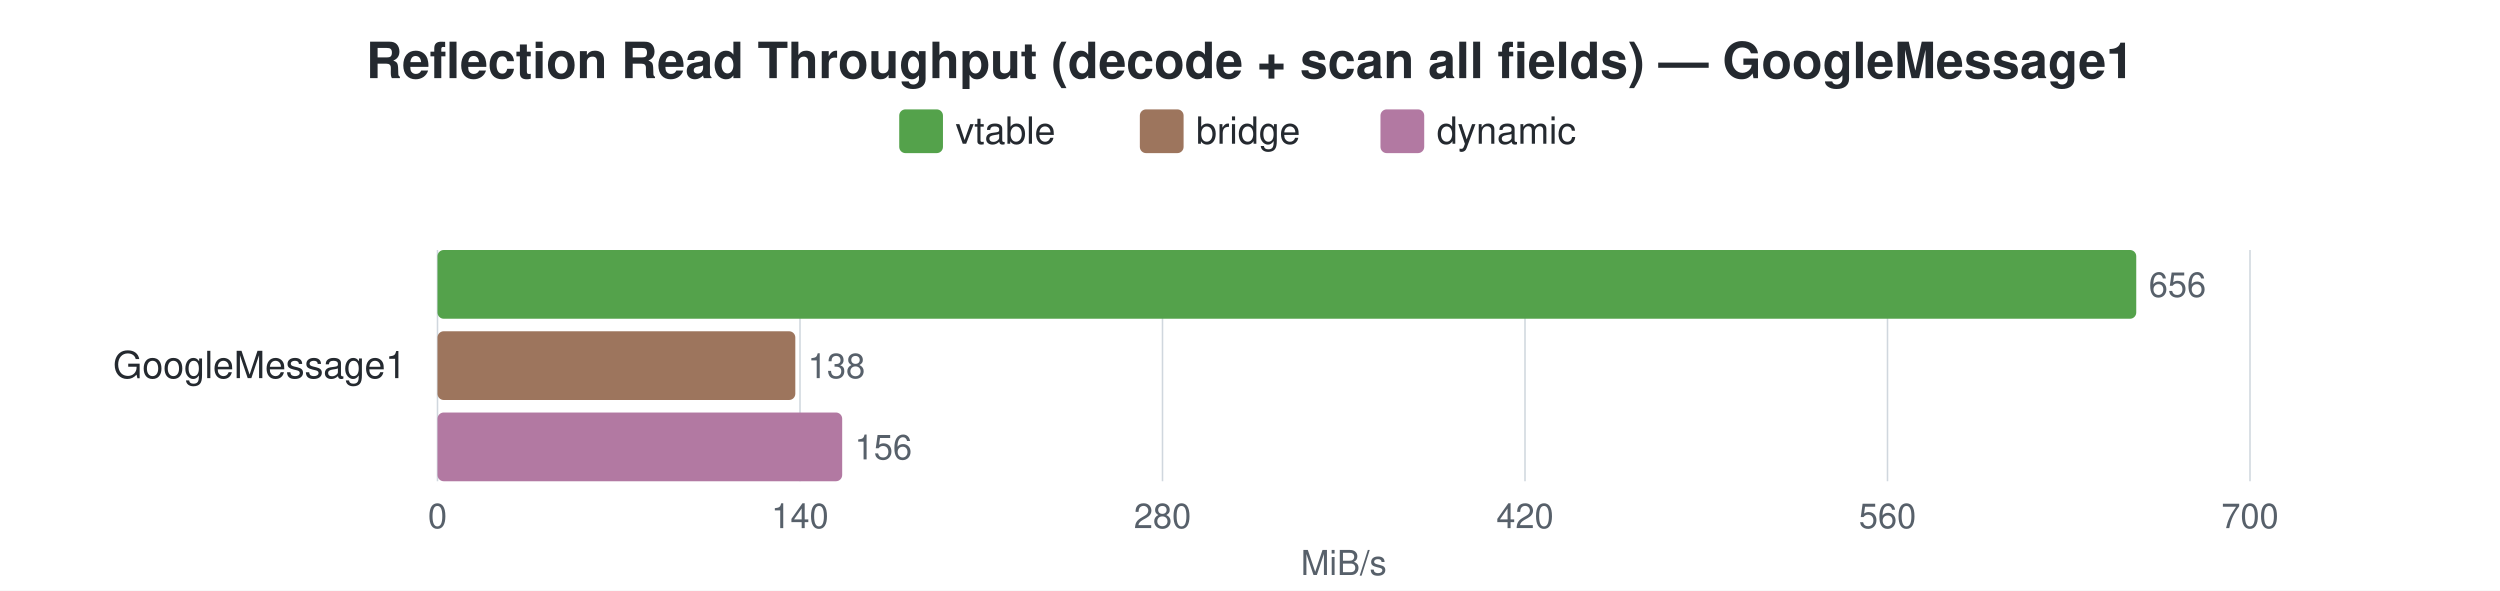
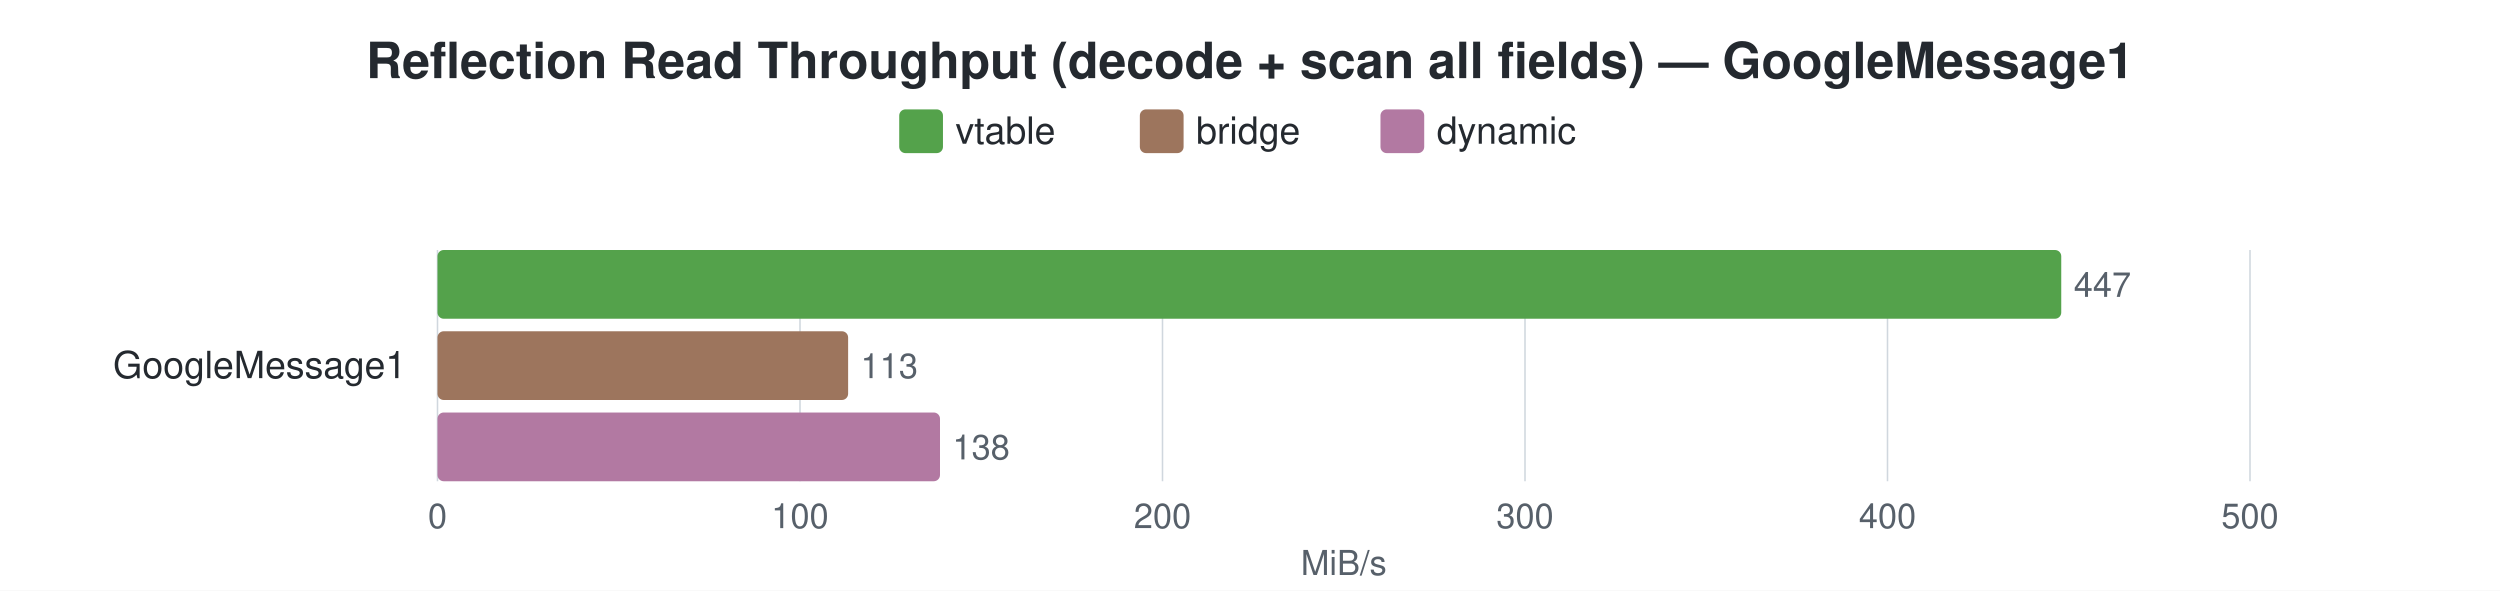
<svg xmlns="http://www.w3.org/2000/svg" width="800" height="189" viewBox="0 0 800 189">
  <style>
    text { font-family: -apple-system, BlinkMacSystemFont, "Segoe UI", Helvetica, Arial, sans-serif; }
    .title { font-size: 16px; font-weight: 600; fill: #24292f; }
    .label { font-size: 12px; fill: #24292f; }
    .value { font-size: 11px; fill: #57606a; }
    .axis-label { font-size: 11px; fill: #57606a; }
    .legend-text { font-size: 12px; fill: #24292f; }
    .grid { stroke: #d0d7de; stroke-width: 0.5; }
  </style>
  <rect width="100%" height="100%" fill="white" />
  <text x="400.0" y="25" text-anchor="middle" class="title">Reflection Read Throughput (decode + scan all fields) — GoogleMessage1</text>
  <rect x="287.75" y="35" width="14" height="14" rx="2" fill="#54A24B" />
  <text x="305.75" y="46" class="legend-text">vtable</text>
  <rect x="364.75" y="35" width="14" height="14" rx="2" fill="#9D755D" />
  <text x="382.75" y="46" class="legend-text">bridge</text>
  <rect x="441.75" y="35" width="14" height="14" rx="2" fill="#B279A2" />
  <text x="459.75" y="46" class="legend-text">dynamic</text>
  <line x1="140.0" y1="80" x2="140.0" y2="154" class="grid" />
  <text x="140.0" y="169" text-anchor="middle" class="axis-label">0</text>
  <line x1="256.0" y1="80" x2="256.0" y2="154" class="grid" />
-   <text x="256.0" y="169" text-anchor="middle" class="axis-label">140</text>
+   <text x="256.0" y="169" text-anchor="middle" class="axis-label">100</text>
  <line x1="372.0" y1="80" x2="372.0" y2="154" class="grid" />
-   <text x="372.0" y="169" text-anchor="middle" class="axis-label">280</text>
+   <text x="372.0" y="169" text-anchor="middle" class="axis-label">200</text>
  <line x1="488.0" y1="80" x2="488.0" y2="154" class="grid" />
-   <text x="488.0" y="169" text-anchor="middle" class="axis-label">420</text>
+   <text x="488.0" y="169" text-anchor="middle" class="axis-label">300</text>
  <line x1="604.0" y1="80" x2="604.0" y2="154" class="grid" />
-   <text x="604.0" y="169" text-anchor="middle" class="axis-label">560</text>
+   <text x="604.0" y="169" text-anchor="middle" class="axis-label">400</text>
  <line x1="720.0" y1="80" x2="720.0" y2="154" class="grid" />
-   <text x="720.0" y="169" text-anchor="middle" class="axis-label">700</text>
+   <text x="720.0" y="169" text-anchor="middle" class="axis-label">500</text>
  <text x="430.0" y="184" text-anchor="middle" class="axis-label">MiB/s</text>
  <text x="130" y="121.0" text-anchor="end" class="label">GoogleMessage1</text>
-   <rect x="140" y="80.0" width="543.6" height="22" rx="2" fill="#54A24B" />
-   <text x="687.6" y="95.0" class="value">656</text>
-   <rect x="140" y="106.0" width="114.5" height="22" rx="2" fill="#9D755D" />
-   <text x="258.5" y="121.0" class="value">138</text>
-   <rect x="140" y="132.0" width="129.5" height="22" rx="2" fill="#B279A2" />
-   <text x="273.5" y="147.0" class="value">156</text>
+   <rect x="140" y="80.0" width="519.6" height="22" rx="2" fill="#54A24B" />
+   <text x="663.6" y="95.0" class="value">447</text>
+   <rect x="140" y="106.0" width="131.4" height="22" rx="2" fill="#9D755D" />
+   <text x="275.4" y="121.0" class="value">113</text>
+   <rect x="140" y="132.0" width="160.8" height="22" rx="2" fill="#B279A2" />
+   <text x="304.8" y="147.0" class="value">138</text>
</svg>
